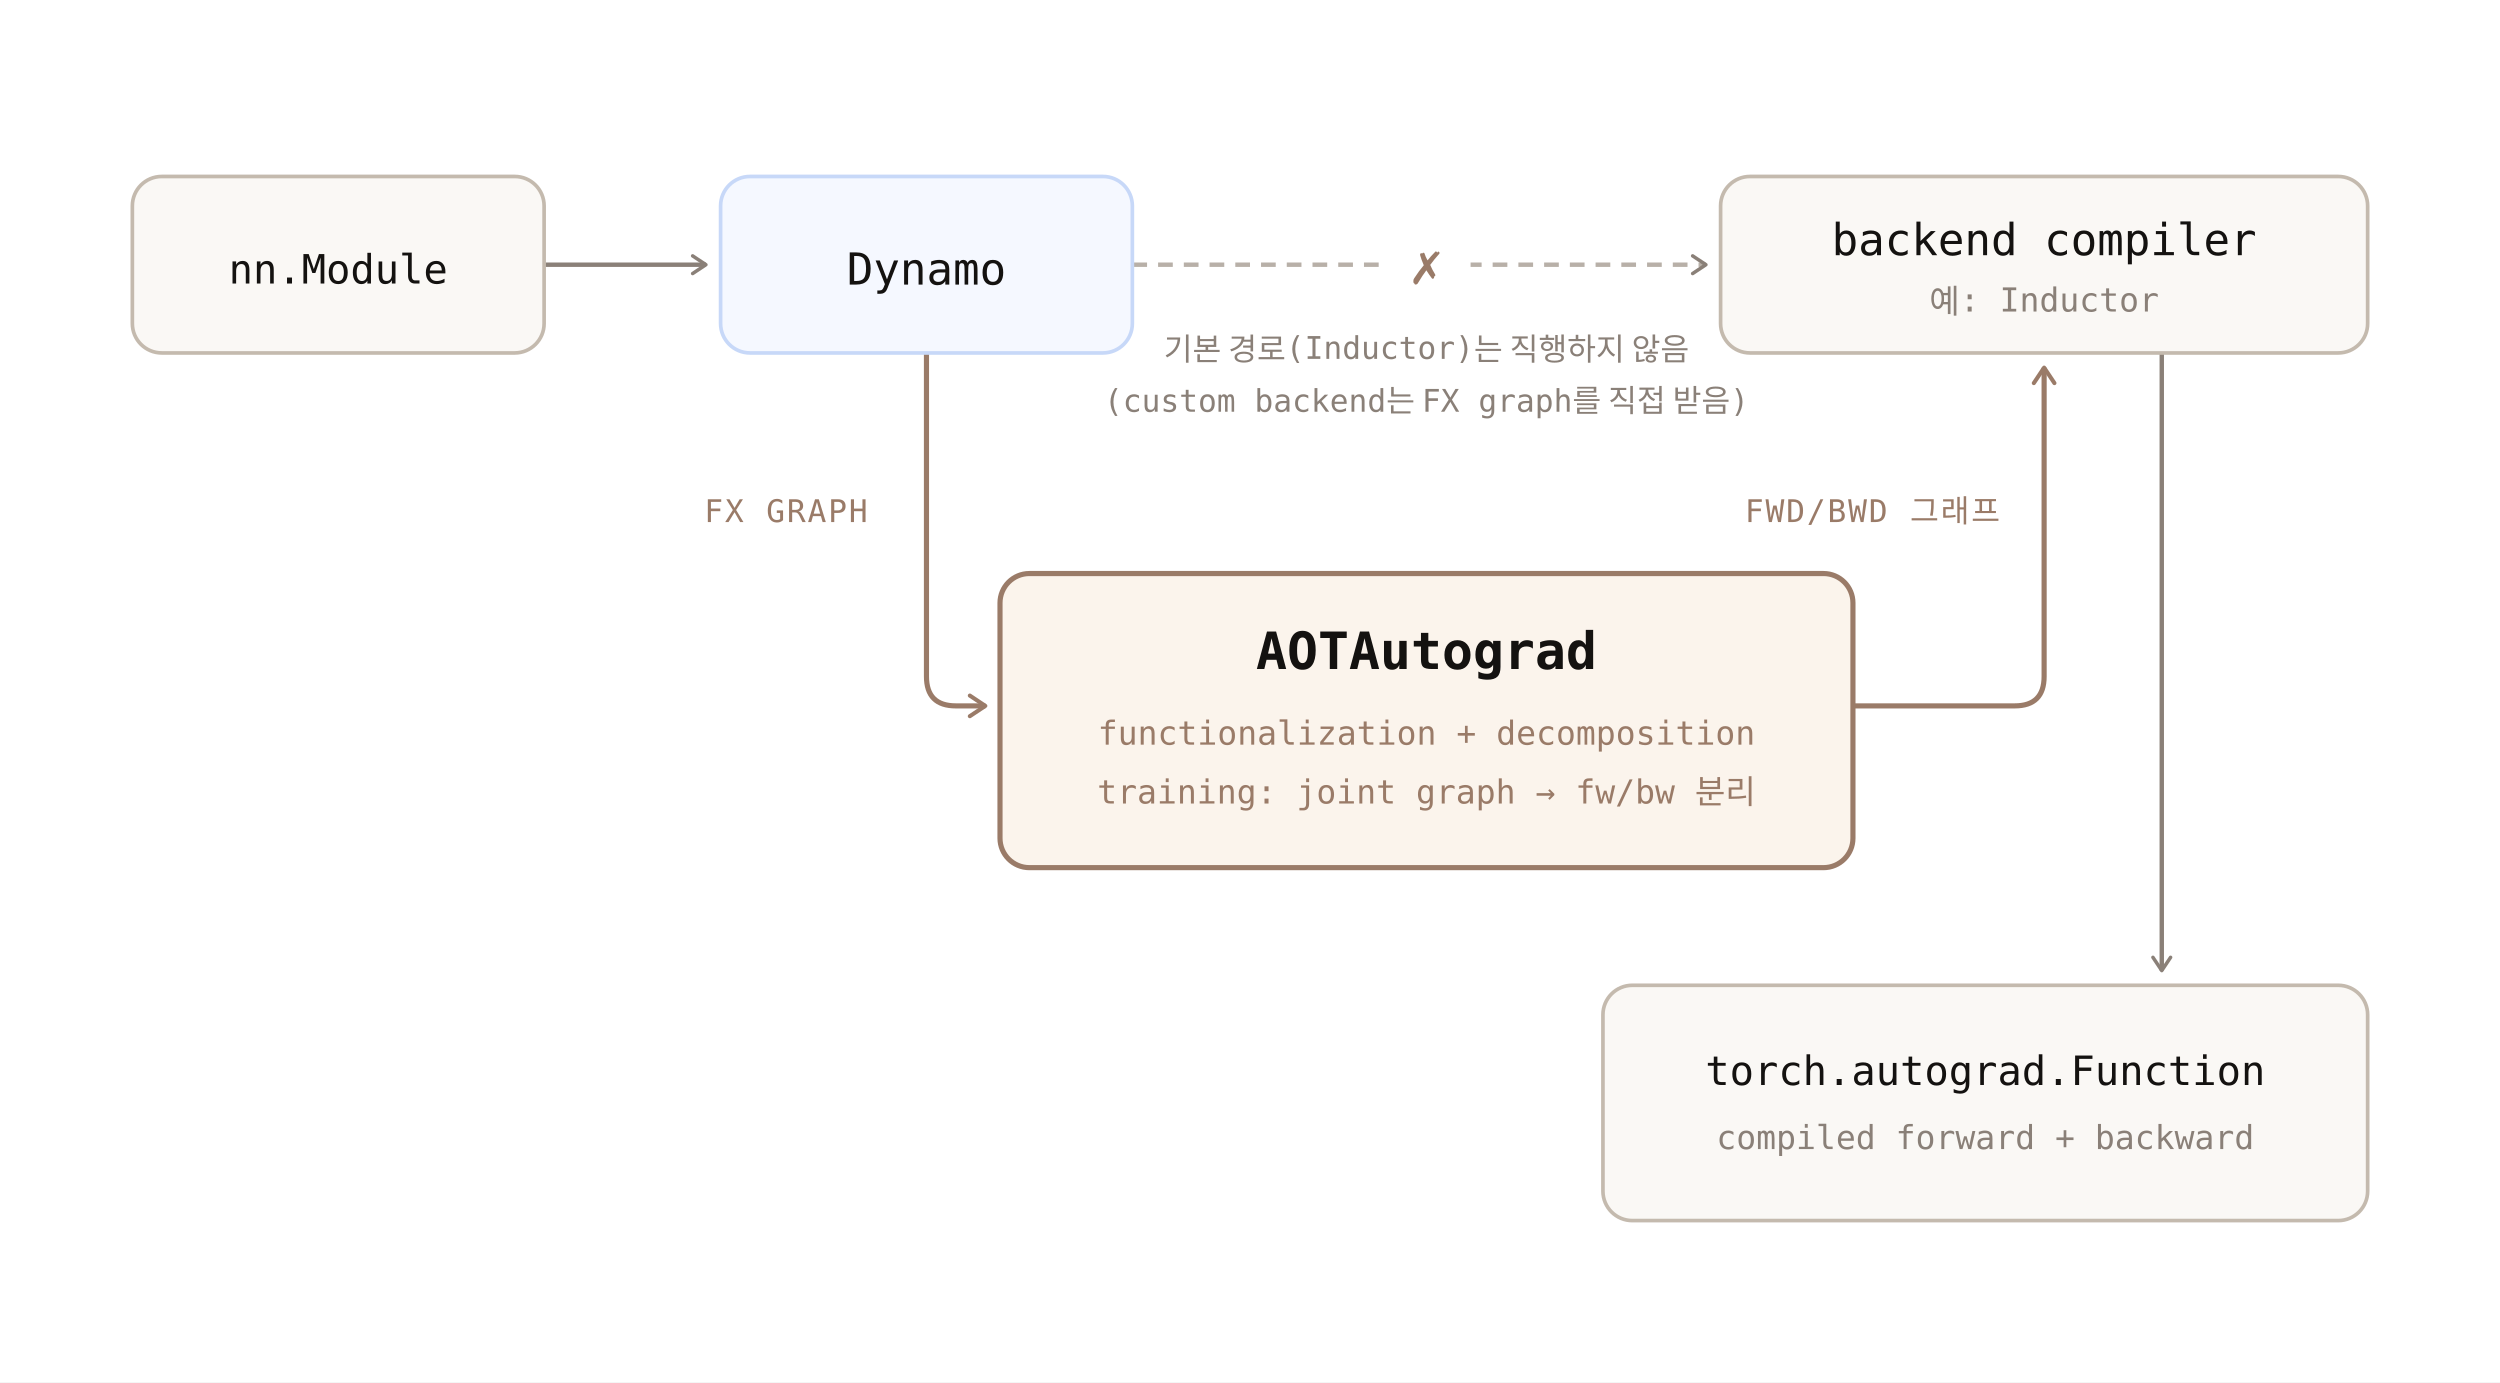
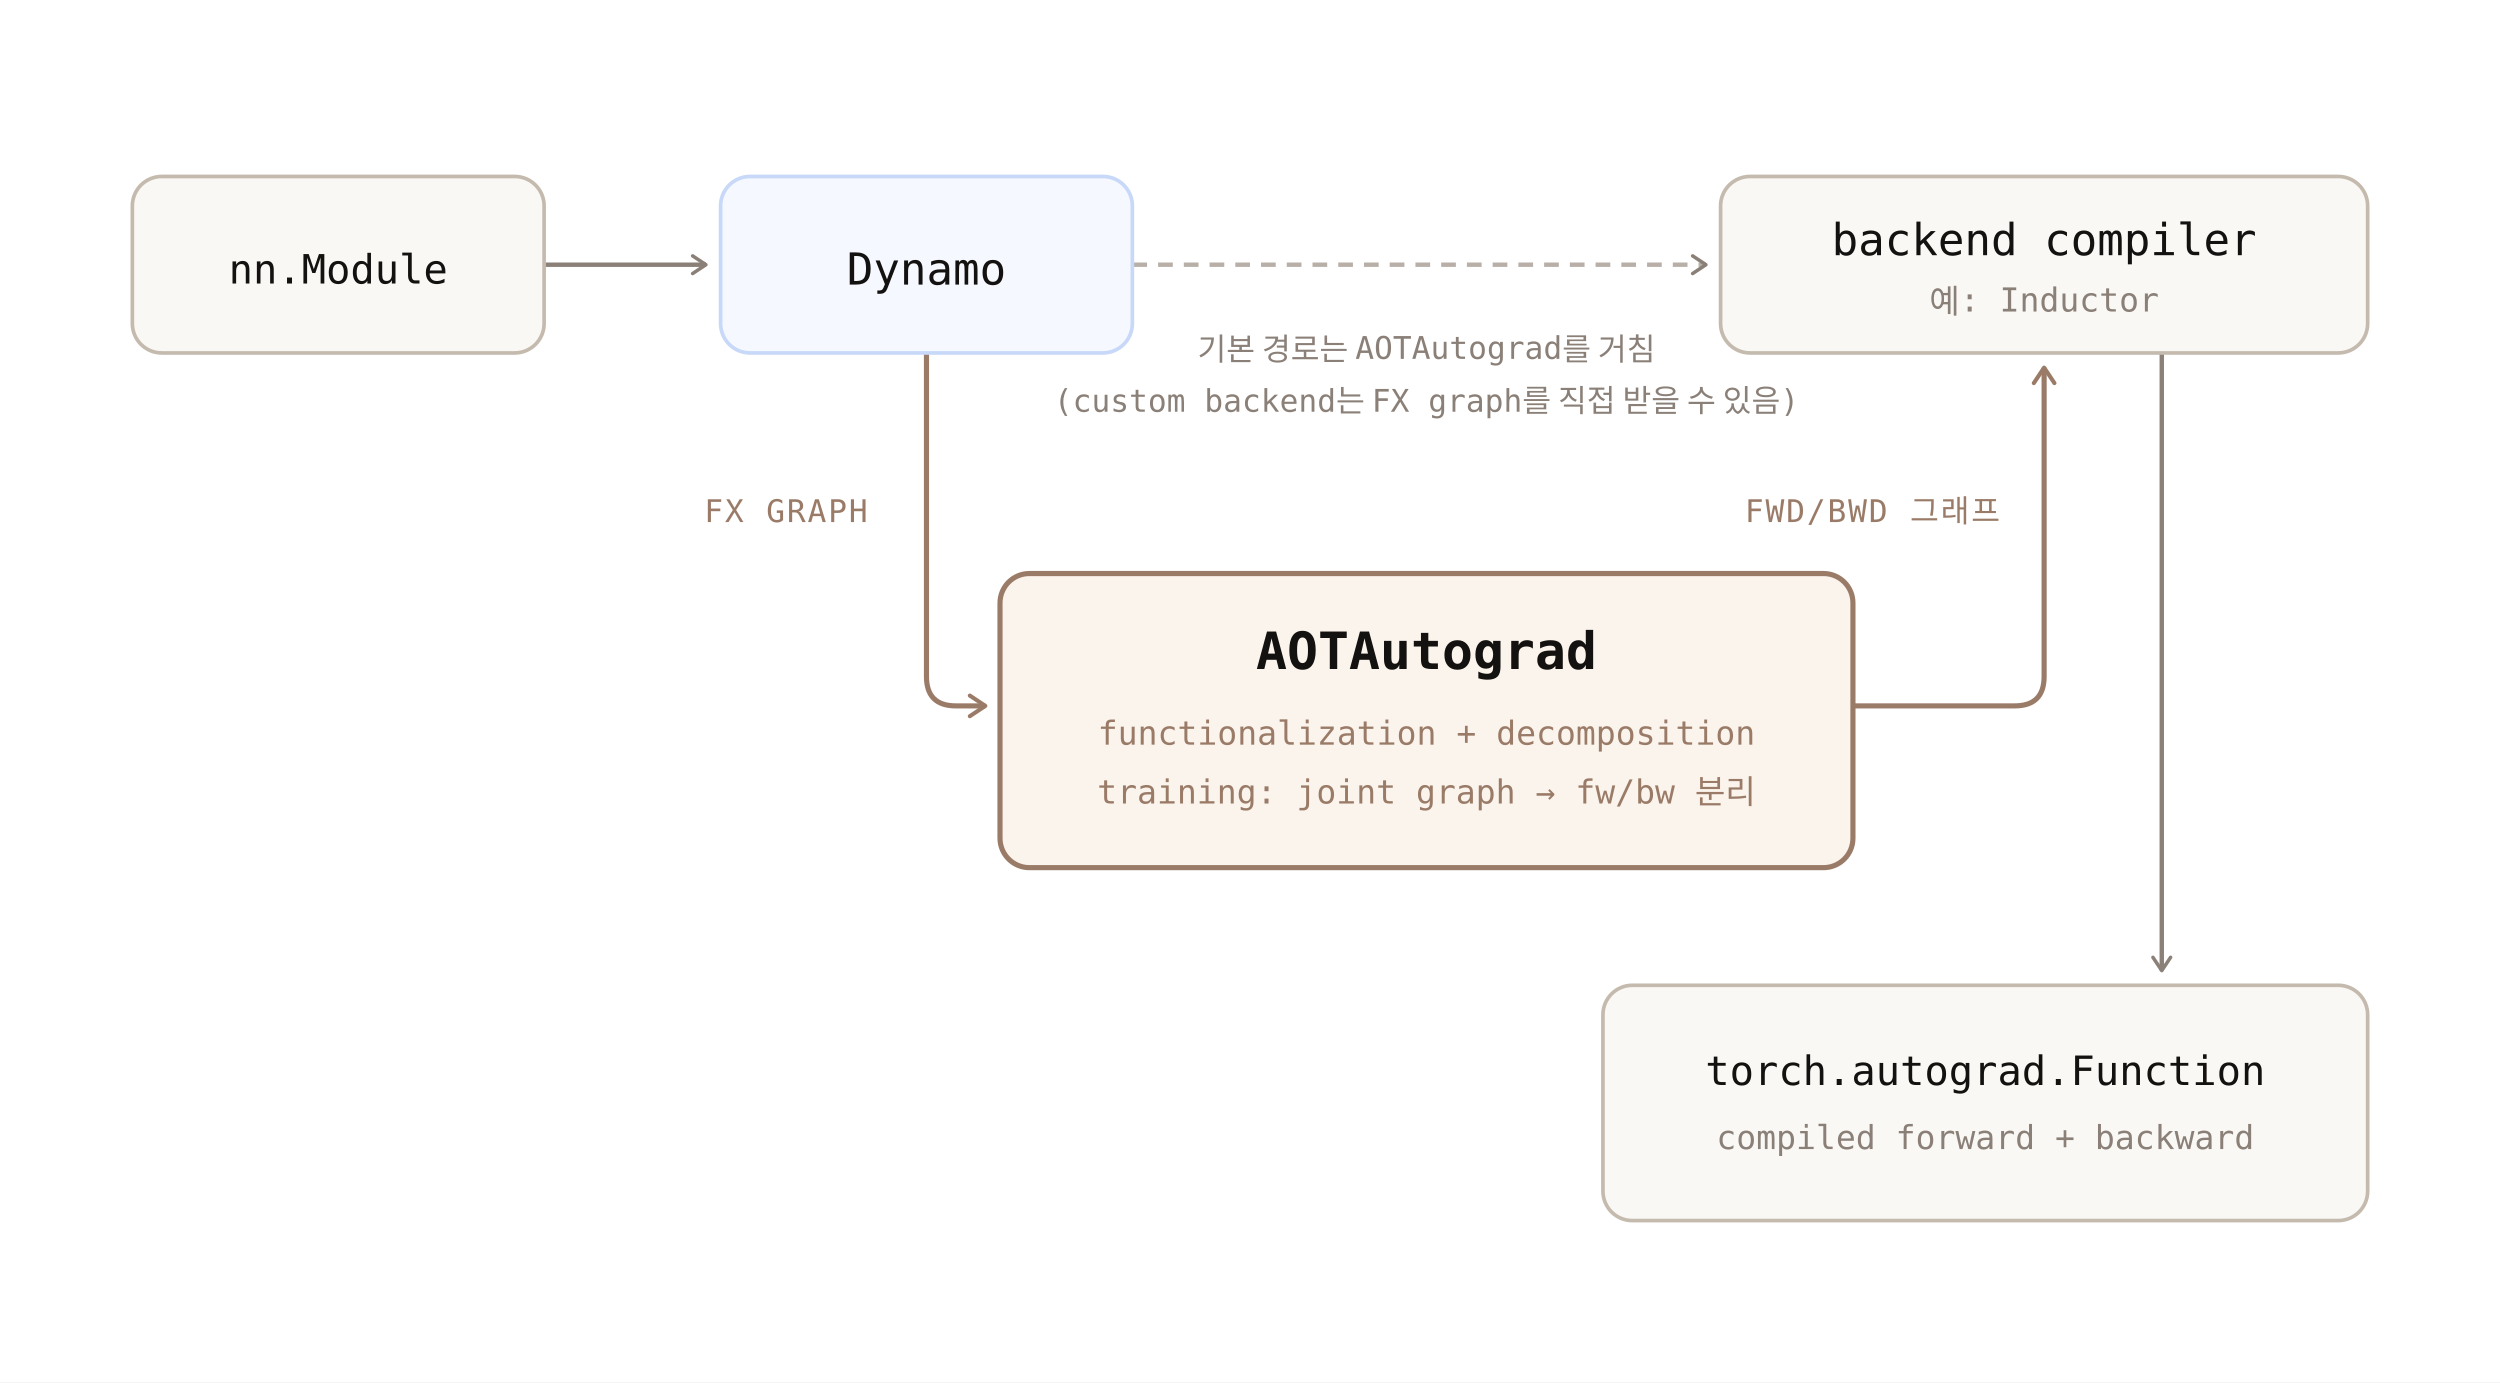
<svg xmlns="http://www.w3.org/2000/svg" viewBox="0 0 680 376" width="680" height="376" role="img" aria-labelledby="aoi-light-title aoi-light-desc">
  <defs>
    <marker id="aoi-arr" viewBox="0 0 10 10" refX="8" refY="5" markerWidth="5" markerHeight="5" orient="auto-start-reverse">
      <path d="M2 1L8 5L2 9" fill="none" stroke="#8A8078" stroke-width="1.6" stroke-linecap="round" stroke-linejoin="round" />
    </marker>
    <marker id="aoi-arr-warm" viewBox="0 0 10 10" refX="8" refY="5" markerWidth="5" markerHeight="5" orient="auto-start-reverse">
      <path d="M2 1L8 5L2 9" fill="none" stroke="#9A7B68" stroke-width="1.6" stroke-linecap="round" stroke-linejoin="round" />
    </marker>
  </defs>
  <rect width="680" height="376" fill="#FFFFFF" />
  <path d="M148 72 H192" fill="none" stroke="#8A8078" stroke-width="1.2" marker-end="url(#aoi-arr)" />
  <path d="M308 72 H464" fill="none" stroke="#B8B0A8" stroke-width="1.2" stroke-dasharray="4,3" marker-end="url(#aoi-arr)" />
-   <rect x="376" y="60" width="24" height="24" rx="2" fill="#FFFFFF" />
-   <text x="388" y="73" font-family="'DM Mono', monospace" font-size="15" font-weight="600" fill="#9A7B68" text-anchor="middle" dominant-baseline="middle">✗</text>
-   <rect x="298" y="88" width="180" height="30" rx="2" fill="#FFFFFF" />
-   <text x="388" y="98" font-family="'DM Mono', monospace" font-size="8.5" fill="#8A8078" text-anchor="middle">기본 경로(Inductor)는 직행하지 않음</text>
-   <text x="388" y="112" font-family="'DM Mono', monospace" font-size="8.5" fill="#8A8078" text-anchor="middle">(custom backend는 FX graph를 직접 받음)</text>
+   <rect x="268" y="88" width="240" height="30" rx="2" fill="#FFFFFF" />
+   <text x="388" y="98" font-family="'DM Mono', monospace" font-size="8.5" fill="#8A8078" text-anchor="middle">기본 경로는 AOTAutograd를 거침</text>
+   <text x="388" y="112" font-family="'DM Mono', monospace" font-size="8.5" fill="#8A8078" text-anchor="middle">(custom backend는 FX graph를 직접 받을 수 있음)</text>
  <path d="M252 96 V184 Q252 192 260 192 H268" fill="none" stroke="#9A7B68" stroke-width="1.4" marker-end="url(#aoi-arr-warm)" />
  <rect x="168" y="132" width="72" height="14" rx="2" fill="#FFFFFF" />
  <text x="236" y="142" font-family="'DM Mono', monospace" font-size="8.5" fill="#9A7B68" text-anchor="end" letter-spacing="0.5">FX GRAPH</text>
  <path d="M504 192 H548 Q556 192 556 184 V100" fill="none" stroke="#9A7B68" stroke-width="1.4" marker-end="url(#aoi-arr-warm)" />
  <rect x="452" y="132" width="96" height="14" rx="2" fill="#FFFFFF" />
  <text x="544" y="142" font-family="'DM Mono', monospace" font-size="8.5" fill="#9A7B68" letter-spacing="0.5" text-anchor="end">FWD/BWD 그래프</text>
  <path d="M588 96 V264" fill="none" stroke="#8A8078" stroke-width="1.2" marker-end="url(#aoi-arr)" />
  <rect x="36" y="48" width="112" height="48" rx="8" fill="#FAF8F5" stroke="#C4BAAE" stroke-width="1" />
  <text x="92" y="74" font-family="'DM Mono', monospace" font-size="11" font-weight="500" fill="#141210" text-anchor="middle" dominant-baseline="middle">nn.Module</text>
  <rect x="196" y="48" width="112" height="48" rx="8" fill="#F5F8FF" stroke="#C7D8F8" stroke-width="1" />
  <text x="252" y="74" font-family="'DM Mono', monospace" font-size="12" font-weight="500" fill="#141210" text-anchor="middle" dominant-baseline="middle">Dynamo</text>
  <rect x="468" y="48" width="176" height="48" rx="8" fill="#FAF8F5" stroke="#C4BAAE" stroke-width="1" />
  <text x="556" y="66" font-family="'DM Mono', monospace" font-size="12" font-weight="500" fill="#141210" text-anchor="middle" dominant-baseline="middle">backend compiler</text>
  <text x="556" y="82" font-family="'DM Mono', monospace" font-size="9" fill="#8A8078" text-anchor="middle" dominant-baseline="middle">예: Inductor</text>
  <rect x="272" y="156" width="232" height="80" rx="8" fill="#FBF4EC" stroke="#9A7B68" stroke-width="1.4" />
  <text x="388" y="178" font-family="'DM Mono', monospace" font-size="14" font-weight="600" fill="#141210" text-anchor="middle" dominant-baseline="middle">AOTAutograd</text>
  <text x="388" y="200" font-family="'DM Mono', monospace" font-size="9" fill="#9A7B68" text-anchor="middle" dominant-baseline="middle">functionalization + decomposition</text>
  <text x="388" y="216" font-family="'DM Mono', monospace" font-size="9" fill="#9A7B68" text-anchor="middle" dominant-baseline="middle">training: joint graph → fw/bw 분리</text>
  <rect x="436" y="268" width="208" height="64" rx="8" fill="#FAF8F5" stroke="#C4BAAE" stroke-width="1" />
  <text x="540" y="292" font-family="'DM Mono', monospace" font-size="11" font-weight="500" fill="#141210" text-anchor="middle" dominant-baseline="middle">torch.autograd.Function</text>
  <text x="540" y="310" font-family="'DM Mono', monospace" font-size="9" fill="#8A8078" text-anchor="middle" dominant-baseline="middle">compiled forward + backward</text>
</svg>
